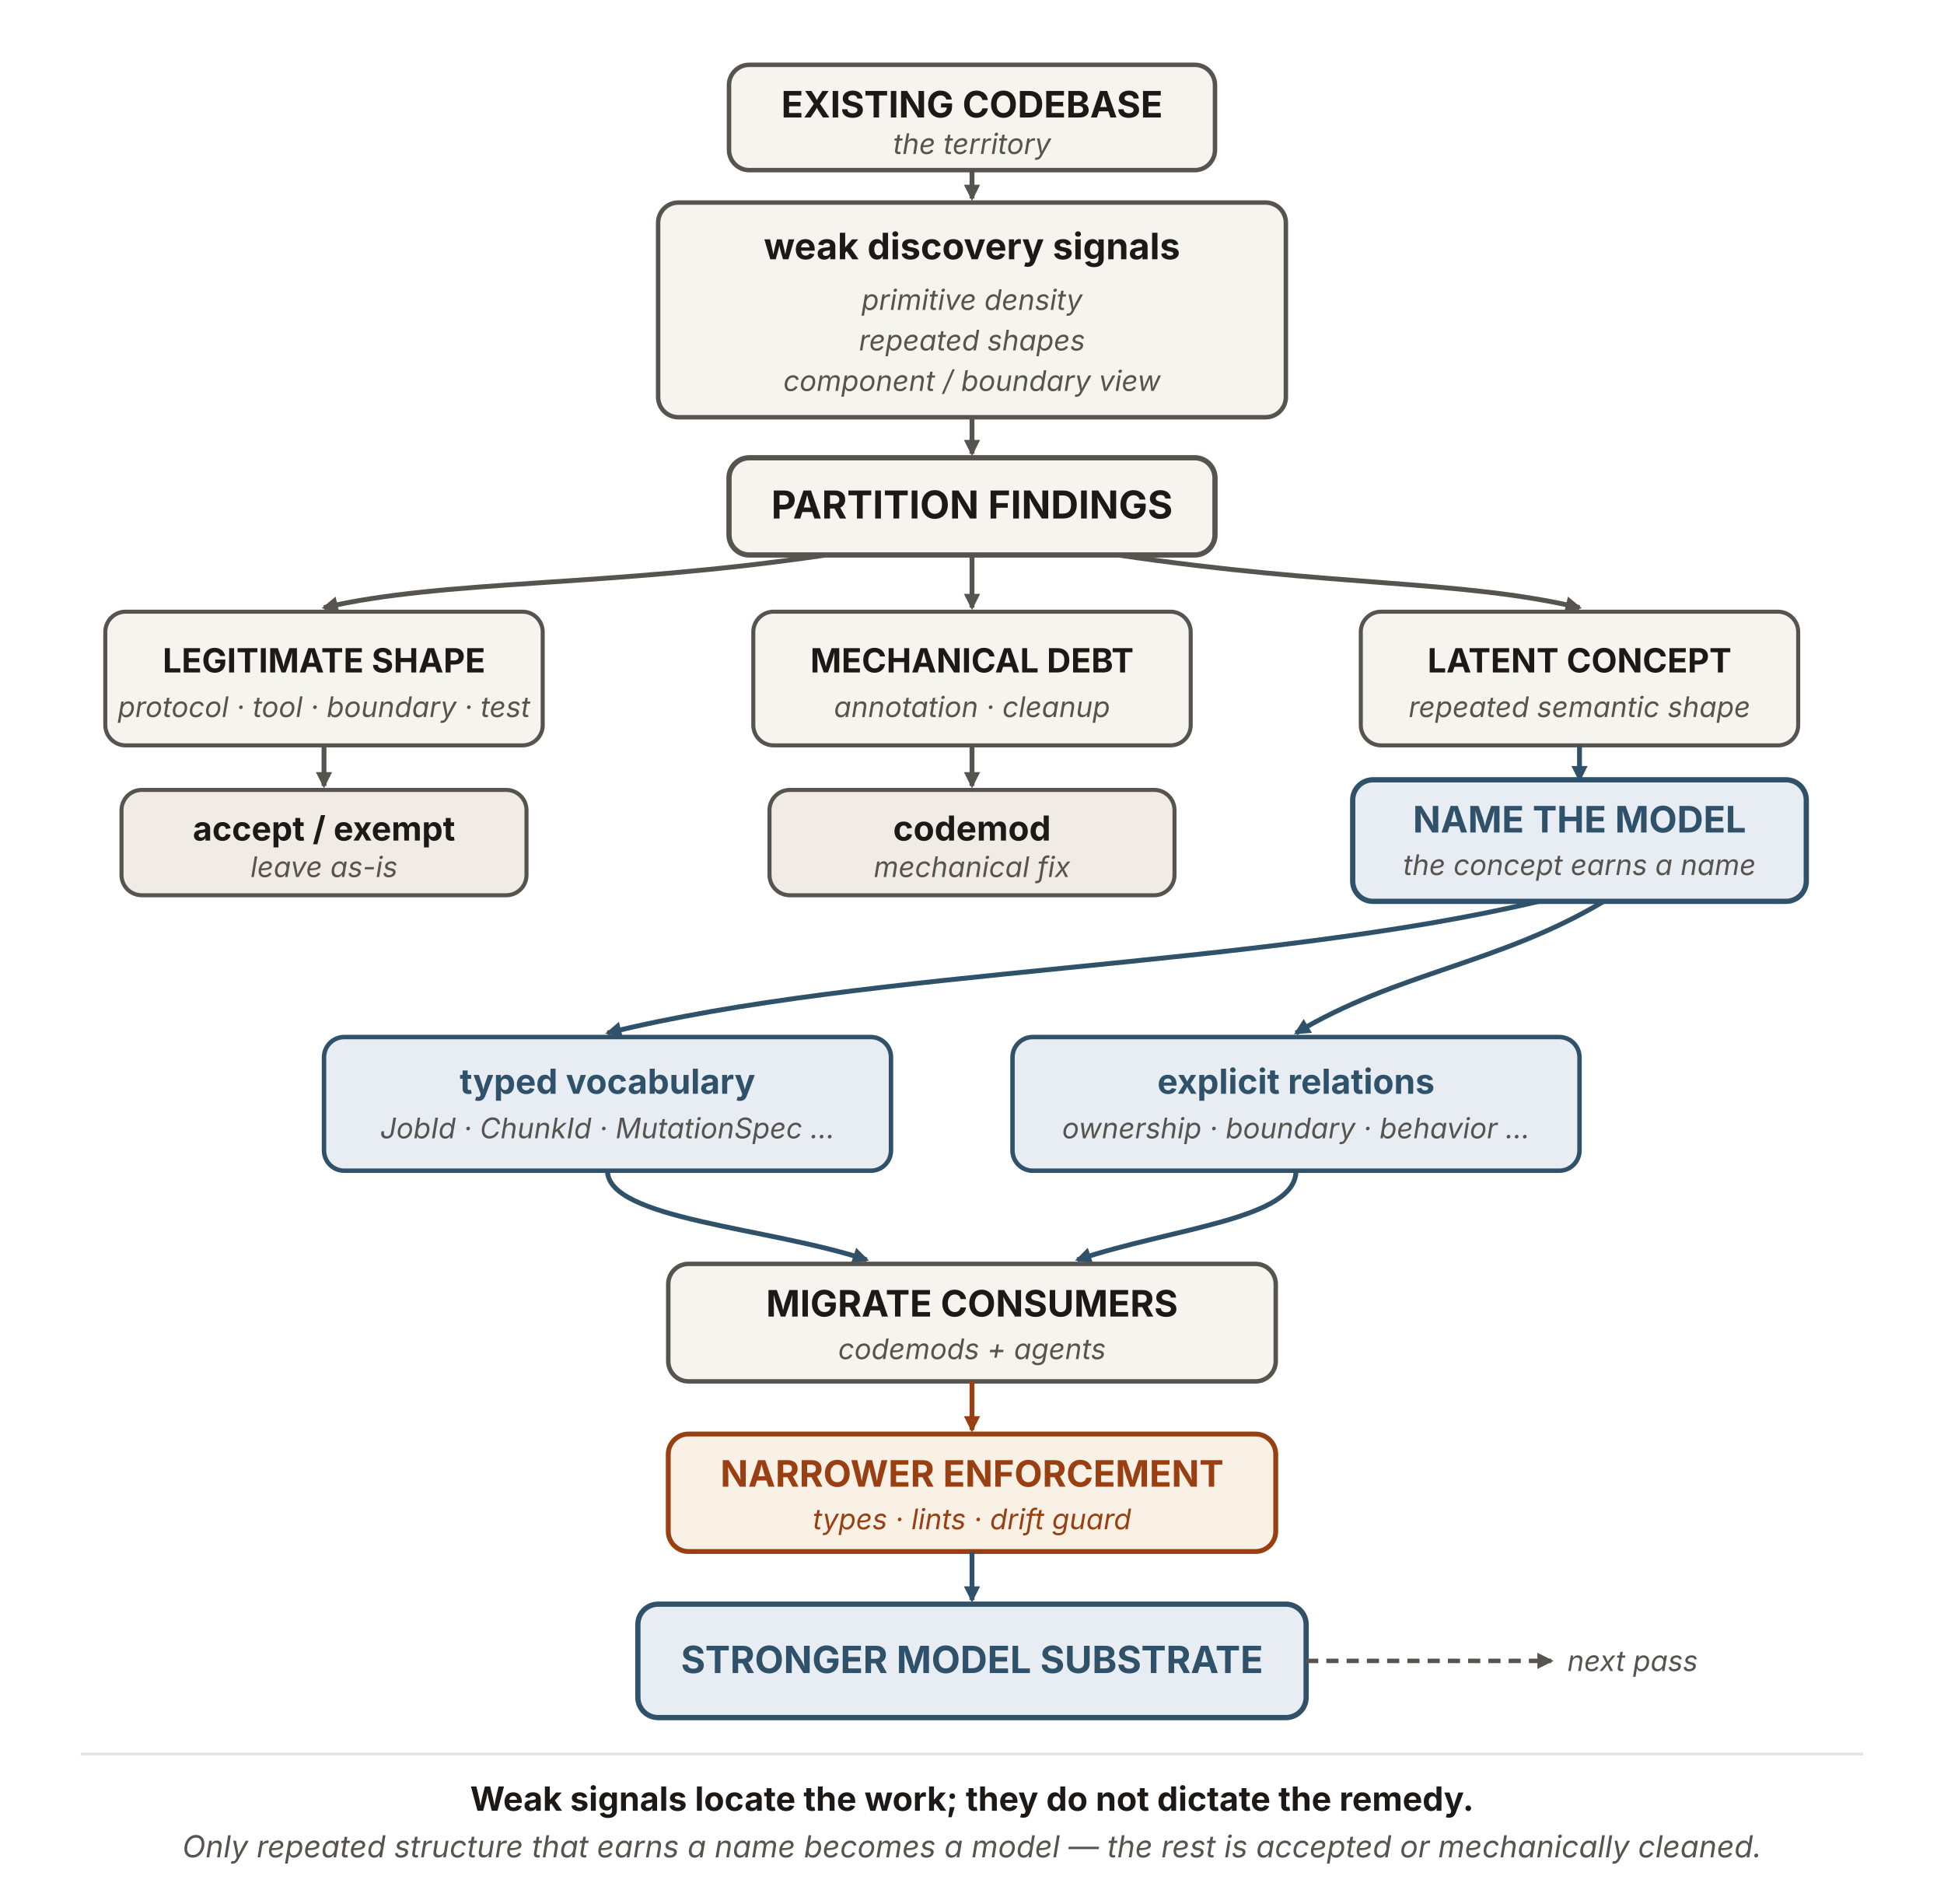
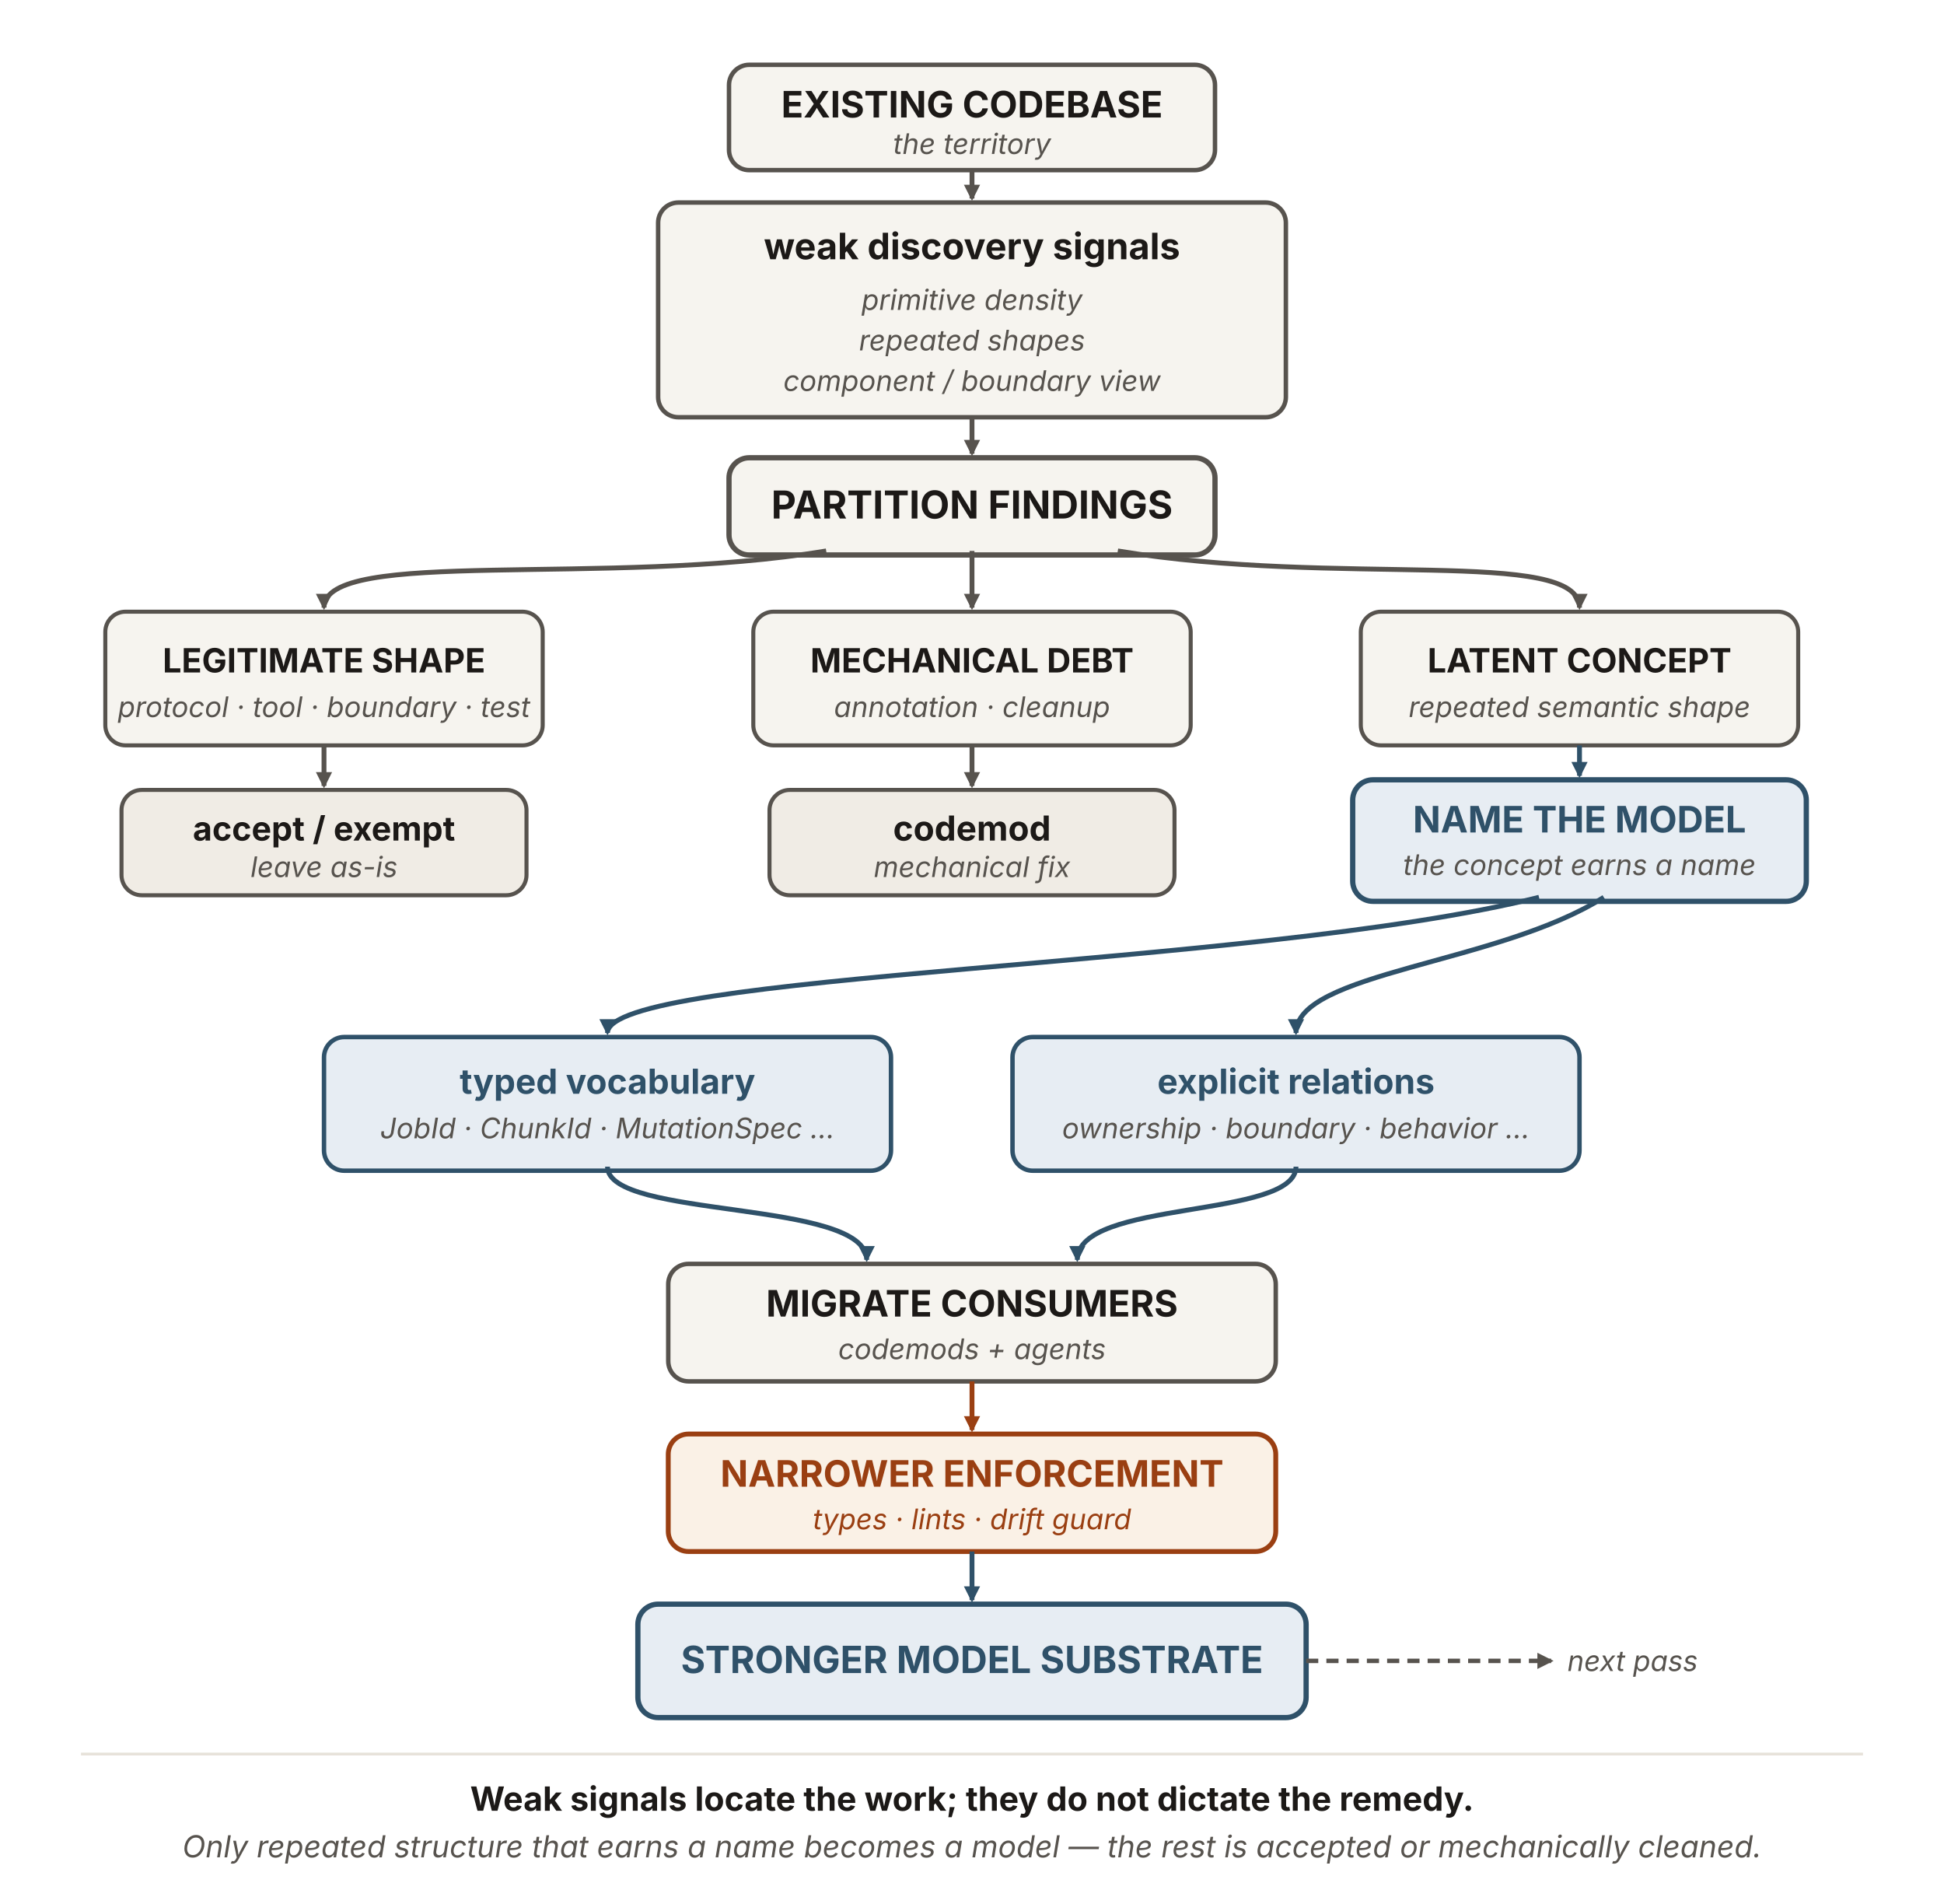
<svg xmlns="http://www.w3.org/2000/svg" viewBox="0 0 960 940" width="960" height="940" role="img" aria-labelledby="dmTitle dmDesc" font-family="'Source Sans 3', -apple-system, 'Segoe UI', sans-serif">
  <defs>
    <marker id="dm-n" viewBox="0 0 10 10" refX="8.5" refY="5" markerWidth="8" markerHeight="8" orient="auto" markerUnits="userSpaceOnUse">
      <path d="M0 0 L10 5 L0 10 z" fill="#57534e" />
    </marker>
    <marker id="dm-b" viewBox="0 0 10 10" refX="8.5" refY="5" markerWidth="8" markerHeight="8" orient="auto" markerUnits="userSpaceOnUse">
      <path d="M0 0 L10 5 L0 10 z" fill="#2f5169" />
    </marker>
    <marker id="dm-r" viewBox="0 0 10 10" refX="8.5" refY="5" markerWidth="8" markerHeight="8" orient="auto" markerUnits="userSpaceOnUse">
      <path d="M0 0 L10 5 L0 10 z" fill="#9a3f12" />
    </marker>
  </defs>
-   <rect x="360" y="32" width="240" height="52" rx="10" fill="#f6f4ef" stroke="#57534e" stroke-width="2.2" />
+   <rect id="existing-codebase" x="360" y="32" width="240" height="52" rx="10" fill="#f6f4ef" stroke="#57534e" stroke-width="2.2" />
  <text x="480" y="58" text-anchor="middle" font-size="18" font-weight="700" fill="#1c1917">EXISTING CODEBASE</text>
  <text x="480" y="76" text-anchor="middle" font-size="14" font-style="italic" fill="#57534e">the territory</text>
  <line x1="480" y1="84" x2="480" y2="98" stroke="#57534e" stroke-width="2.4" marker-end="url(#dm-n)" />
-   <rect x="325" y="100" width="310" height="106" rx="10" fill="#f6f4ef" stroke="#57534e" stroke-width="2.2" />
+   <rect id="weak-signals" x="325" y="100" width="310" height="106" rx="10" fill="#f6f4ef" stroke="#57534e" stroke-width="2.2" />
  <text x="480" y="128" text-anchor="middle" font-size="18" font-weight="700" fill="#1c1917">weak discovery signals</text>
  <text x="480" y="153" text-anchor="middle" font-size="14" font-style="italic" fill="#57534e">primitive density</text>
  <text x="480" y="173" text-anchor="middle" font-size="14" font-style="italic" fill="#57534e">repeated shapes</text>
  <text x="480" y="193" text-anchor="middle" font-size="14" font-style="italic" fill="#57534e">component / boundary view</text>
  <line x1="480" y1="206" x2="480" y2="224" stroke="#57534e" stroke-width="2.4" marker-end="url(#dm-n)" />
-   <rect x="360" y="226" width="240" height="48" rx="10" fill="#f6f4ef" stroke="#57534e" stroke-width="2.6" />
+   <rect id="partition" x="360" y="226" width="240" height="48" rx="10" fill="#f6f4ef" stroke="#57534e" stroke-width="2.6" />
  <text x="480" y="256" text-anchor="middle" font-size="19" font-weight="700" fill="#1c1917">PARTITION FINDINGS</text>
  <g fill="none" stroke="#57534e" stroke-width="2.4">
-     <path d="M408,274 C300,290 220,286 160,300" marker-end="url(#dm-n)" />
-     <path d="M480,274 L480,300" marker-end="url(#dm-n)" />
-     <path d="M552,274 C660,290 720,286 780,300" marker-end="url(#dm-n)" />
+     <path d="M408,272 C300,290 160,270 160,300" marker-end="url(#dm-n)" />
+     <path d="M480,272 L480,300" marker-end="url(#dm-n)" />
+     <path d="M552,272 C660,290 780,270 780,300" marker-end="url(#dm-n)" />
  </g>
-   <rect x="52" y="302" width="216" height="66" rx="10" fill="#f6f4ef" stroke="#57534e" stroke-width="2" />
+   <rect id="legit-shape" x="52" y="302" width="216" height="66" rx="10" fill="#f6f4ef" stroke="#57534e" stroke-width="2" />
  <text x="160" y="332" text-anchor="middle" font-size="16.5" font-weight="700" fill="#1c1917">LEGITIMATE SHAPE</text>
  <text x="160" y="354" text-anchor="middle" font-size="14" font-style="italic" fill="#57534e">protocol · tool · boundary · test</text>
-   <rect x="372" y="302" width="216" height="66" rx="10" fill="#f6f4ef" stroke="#57534e" stroke-width="2" />
+   <rect id="mechanical-debt" x="372" y="302" width="216" height="66" rx="10" fill="#f6f4ef" stroke="#57534e" stroke-width="2" />
  <text x="480" y="332" text-anchor="middle" font-size="16.5" font-weight="700" fill="#1c1917">MECHANICAL DEBT</text>
  <text x="480" y="354" text-anchor="middle" font-size="14" font-style="italic" fill="#57534e">annotation · cleanup</text>
-   <rect x="672" y="302" width="216" height="66" rx="10" fill="#f6f4ef" stroke="#57534e" stroke-width="2" />
+   <rect id="latent-concept" x="672" y="302" width="216" height="66" rx="10" fill="#f6f4ef" stroke="#57534e" stroke-width="2" />
  <text x="780" y="332" text-anchor="middle" font-size="16.5" font-weight="700" fill="#1c1917">LATENT CONCEPT</text>
  <text x="780" y="354" text-anchor="middle" font-size="14" font-style="italic" fill="#57534e">repeated semantic shape</text>
  <line x1="160" y1="368" x2="160" y2="388" stroke="#57534e" stroke-width="2.4" marker-end="url(#dm-n)" />
  <line x1="480" y1="368" x2="480" y2="388" stroke="#57534e" stroke-width="2.4" marker-end="url(#dm-n)" />
-   <line x1="780" y1="368" x2="780" y2="385" stroke="#2f5169" stroke-width="2.4" marker-end="url(#dm-b)" />
-   <rect x="60" y="390" width="200" height="52" rx="10" fill="#f0ece5" stroke="#57534e" stroke-width="2" />
+   <line x1="780" y1="368" x2="780" y2="383" stroke="#2f5169" stroke-width="2.4" marker-end="url(#dm-b)" />
+   <rect id="accept-exempt" x="60" y="390" width="200" height="52" rx="10" fill="#f0ece5" stroke="#57534e" stroke-width="2" />
  <text x="160" y="415" text-anchor="middle" font-size="16.5" font-weight="700" fill="#1c1917">accept / exempt</text>
  <text x="160" y="433" text-anchor="middle" font-size="14" font-style="italic" fill="#57534e">leave as-is</text>
-   <rect x="380" y="390" width="200" height="52" rx="10" fill="#f0ece5" stroke="#57534e" stroke-width="2" />
+   <rect id="codemod" x="380" y="390" width="200" height="52" rx="10" fill="#f0ece5" stroke="#57534e" stroke-width="2" />
  <text x="480" y="415" text-anchor="middle" font-size="17" font-weight="700" fill="#1c1917">codemod</text>
  <text x="480" y="433" text-anchor="middle" font-size="14" font-style="italic" fill="#57534e">mechanical fix</text>
-   <rect x="668" y="385" width="224" height="60" rx="10" fill="#e7edf3" stroke="#2f5169" stroke-width="2.6" />
+   <rect id="name-model" x="668" y="385" width="224" height="60" rx="10" fill="#e7edf3" stroke="#2f5169" stroke-width="2.6" />
  <text x="780" y="411" text-anchor="middle" font-size="18" font-weight="700" fill="#2f5169">NAME THE MODEL</text>
  <text x="780" y="432" text-anchor="middle" font-size="14" font-style="italic" fill="#57534e">the concept earns a name</text>
  <g fill="none" stroke="#2f5169" stroke-width="2.4">
-     <path d="M760,445 C620,478 430,478 300,510" marker-end="url(#dm-b)" />
-     <path d="M792,445 C740,476 690,480 640,510" marker-end="url(#dm-b)" />
+     <path d="M760,443 C620,478 300,480 300,510" marker-end="url(#dm-b)" />
+     <path d="M792,443 C740,476 640,480 640,510" marker-end="url(#dm-b)" />
  </g>
-   <rect x="160" y="512" width="280" height="66" rx="10" fill="#e7edf3" stroke="#2f5169" stroke-width="2.2" />
+   <rect id="typed-vocab" x="160" y="512" width="280" height="66" rx="10" fill="#e7edf3" stroke="#2f5169" stroke-width="2.2" />
  <text x="300" y="540" text-anchor="middle" font-size="17" font-weight="700" fill="#2f5169">typed vocabulary</text>
  <text x="300" y="562" text-anchor="middle" font-size="14" font-style="italic" fill="#57534e">JobId · ChunkId · MutationSpec …</text>
-   <rect x="500" y="512" width="280" height="66" rx="10" fill="#e7edf3" stroke="#2f5169" stroke-width="2.2" />
+   <rect id="explicit-relations" x="500" y="512" width="280" height="66" rx="10" fill="#e7edf3" stroke="#2f5169" stroke-width="2.2" />
  <text x="640" y="540" text-anchor="middle" font-size="17" font-weight="700" fill="#2f5169">explicit relations</text>
  <text x="640" y="562" text-anchor="middle" font-size="14" font-style="italic" fill="#57534e">ownership · boundary · behavior …</text>
  <g fill="none" stroke="#2f5169" stroke-width="2.4">
-     <path d="M300,578 C300,602 380,606 428,622" marker-end="url(#dm-b)" />
-     <path d="M640,578 C640,602 580,606 532,622" marker-end="url(#dm-b)" />
+     <path d="M300,576 C300,602 428,592 428,622" marker-end="url(#dm-b)" />
+     <path d="M640,576 C640,602 532,592 532,622" marker-end="url(#dm-b)" />
  </g>
-   <rect x="330" y="624" width="300" height="58" rx="10" fill="#f6f4ef" stroke="#57534e" stroke-width="2.2" />
+   <rect id="migrate-consumers" x="330" y="624" width="300" height="58" rx="10" fill="#f6f4ef" stroke="#57534e" stroke-width="2.2" />
  <text x="480" y="650" text-anchor="middle" font-size="18" font-weight="700" fill="#1c1917">MIGRATE CONSUMERS</text>
  <text x="480" y="671" text-anchor="middle" font-size="14" font-style="italic" fill="#57534e">codemods + agents</text>
  <line x1="480" y1="682" x2="480" y2="706" stroke="#9a3f12" stroke-width="2.4" marker-end="url(#dm-r)" />
-   <rect x="330" y="708" width="300" height="58" rx="10" fill="#faf1e6" stroke="#9a3f12" stroke-width="2.4" />
+   <rect id="narrower-enforcement" x="330" y="708" width="300" height="58" rx="10" fill="#faf1e6" stroke="#9a3f12" stroke-width="2.4" />
  <text x="480" y="734" text-anchor="middle" font-size="18" font-weight="700" fill="#9a3f12">NARROWER ENFORCEMENT</text>
  <text x="480" y="755" text-anchor="middle" font-size="14" font-style="italic" fill="#9a3f12">types · lints · drift guard</text>
  <line x1="480" y1="766" x2="480" y2="790" stroke="#2f5169" stroke-width="2.4" marker-end="url(#dm-b)" />
-   <rect x="315" y="792" width="330" height="56" rx="10" fill="#e7edf3" stroke="#2f5169" stroke-width="2.6" />
+   <rect id="stronger-substrate" x="315" y="792" width="330" height="56" rx="10" fill="#e7edf3" stroke="#2f5169" stroke-width="2.6" />
  <text x="480" y="826" text-anchor="middle" font-size="18.5" font-weight="700" fill="#2f5169">STRONGER MODEL SUBSTRATE</text>
+   <rect id="next-pass" x="770" y="812" width="70" height="18" fill="none" stroke="none" />
  <line x1="645" y1="820" x2="766" y2="820" stroke="#57534e" stroke-width="2.2" stroke-dasharray="6 4" marker-end="url(#dm-n)" />
  <text x="774" y="825" font-size="14" font-style="italic" fill="#57534e">next pass</text>
  <line x1="40" y1="866" x2="920" y2="866" stroke="#e7e2da" stroke-width="1.4" />
  <text x="480" y="894" text-anchor="middle" font-size="16.5" font-weight="700" fill="#1c1917">Weak signals locate the work; they do not dictate the remedy.</text>
  <text x="480" y="917" text-anchor="middle" font-size="15" font-style="italic" fill="#57534e">Only repeated structure that earns a name becomes a model — the rest is accepted or mechanically cleaned.</text>
</svg>
